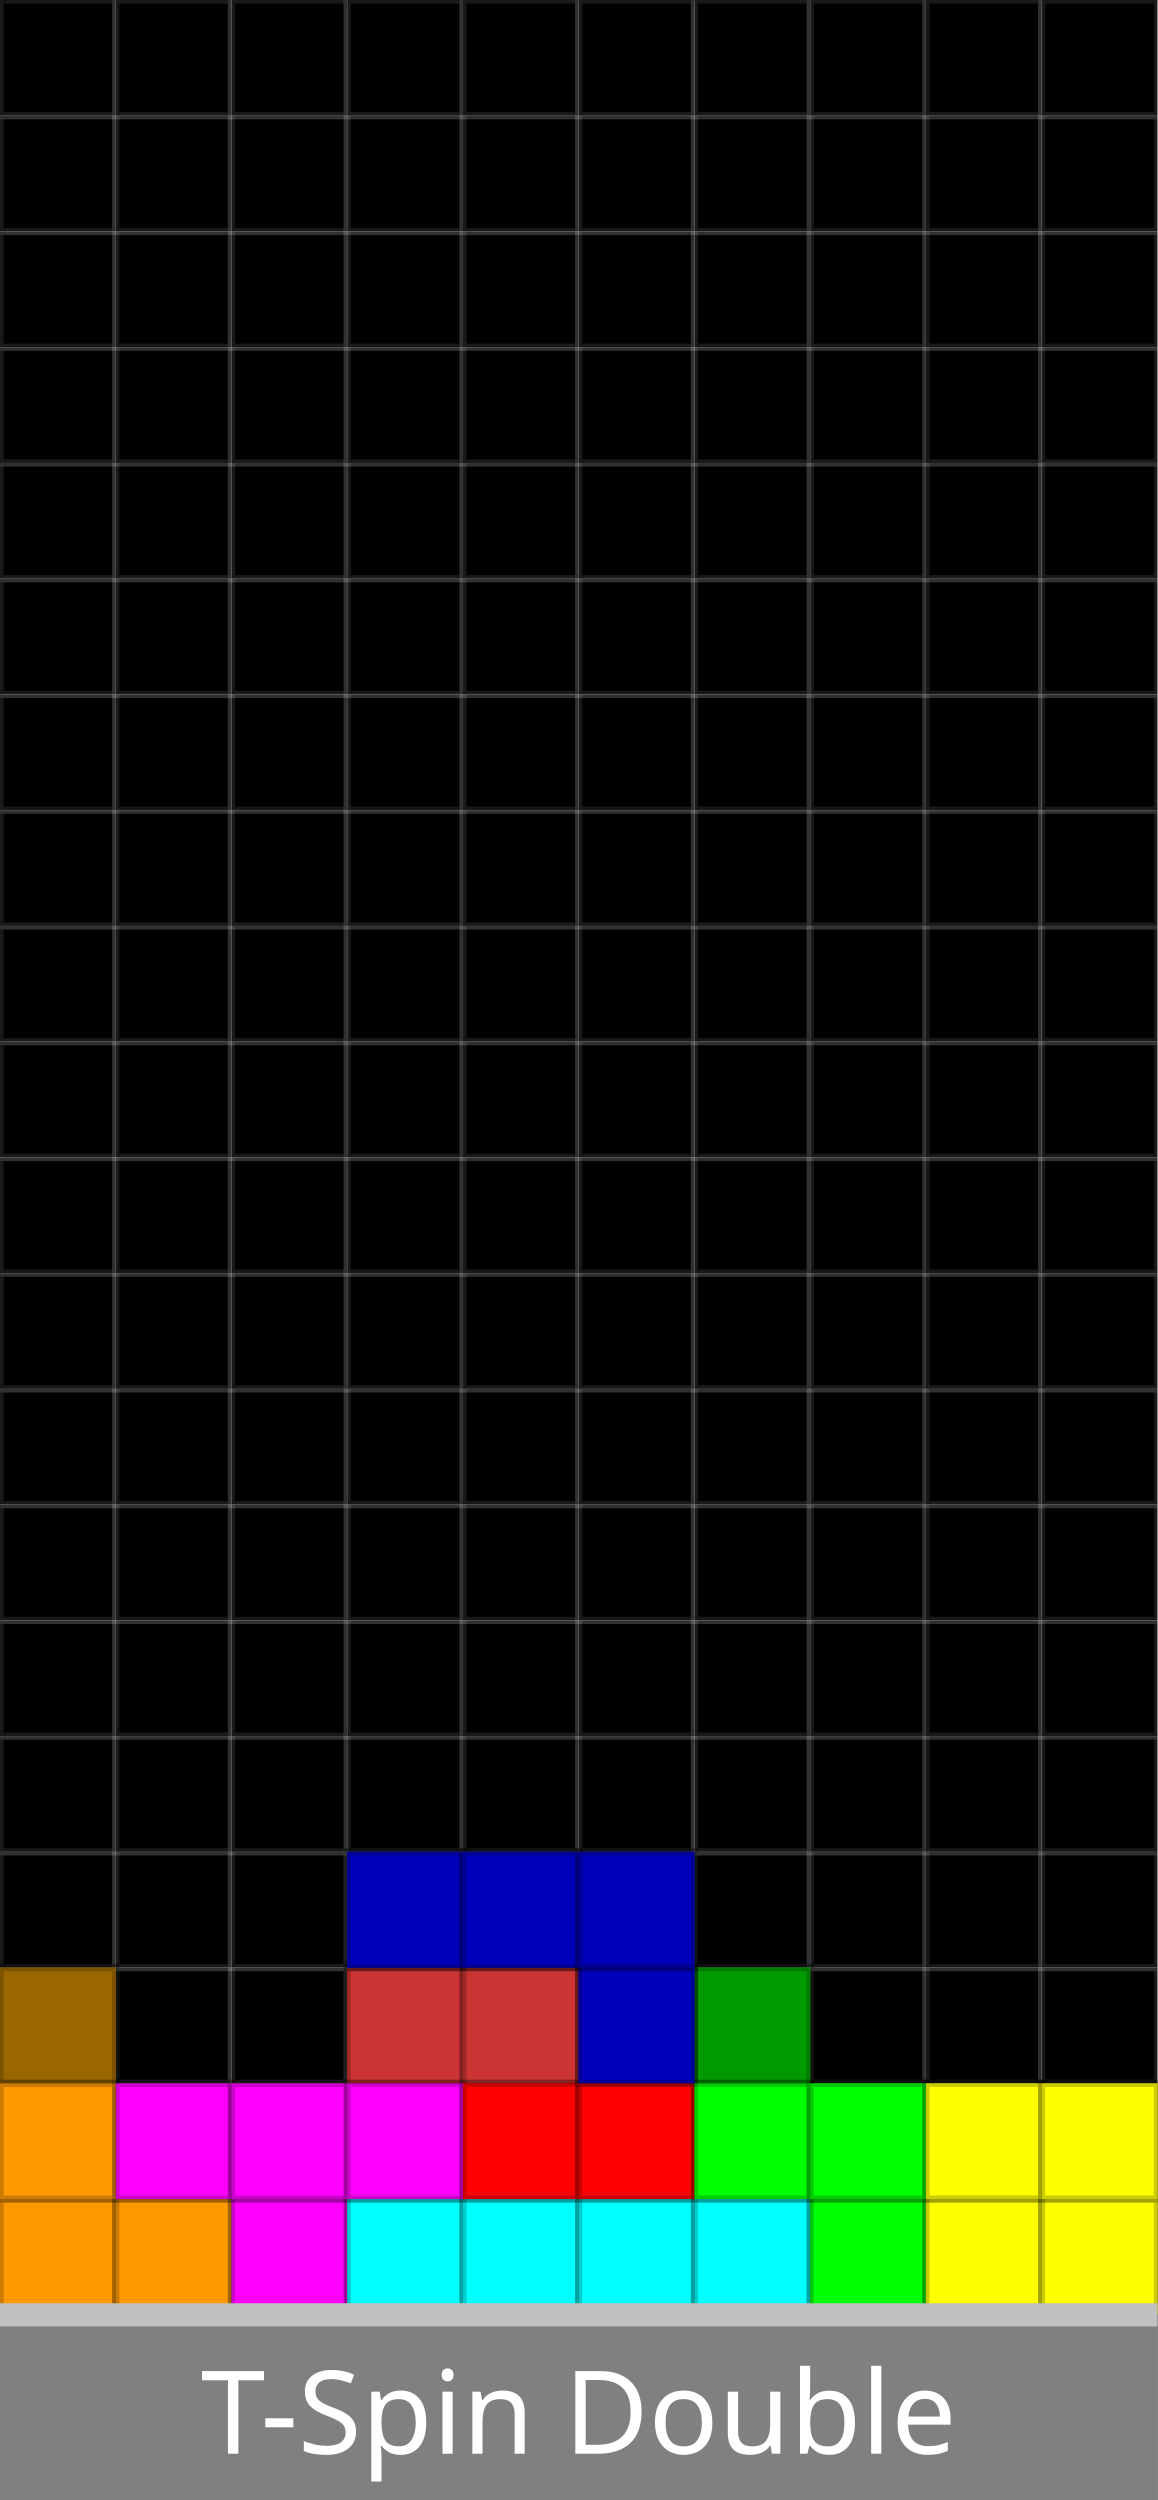
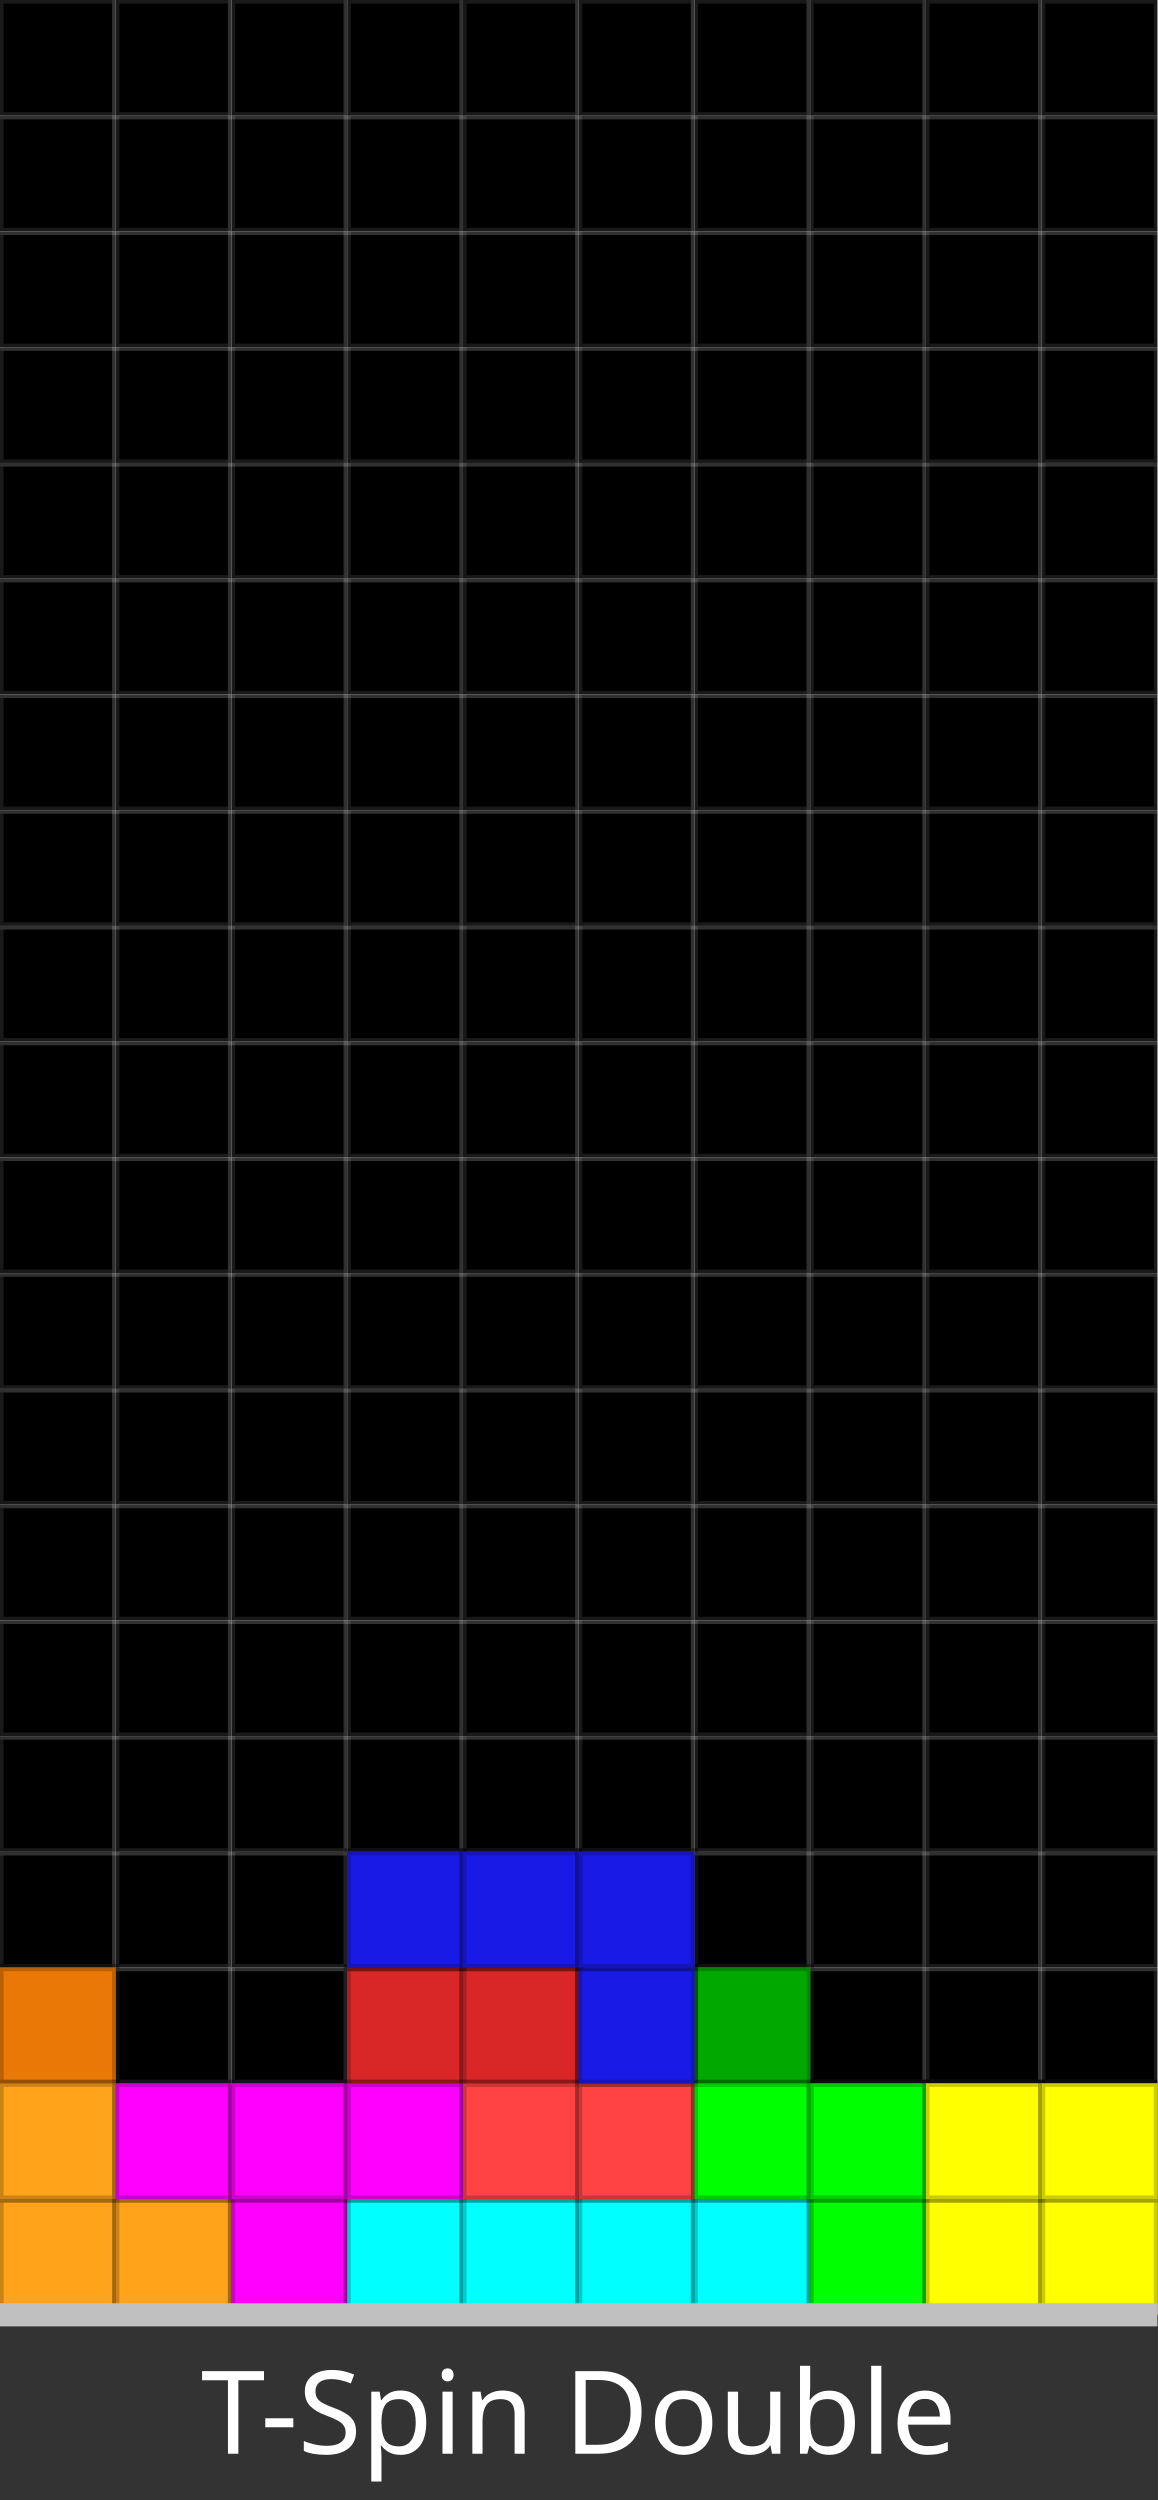
<svg xmlns="http://www.w3.org/2000/svg" viewBox="0 0 160 345.6" width="160" height="345.6" style="font-family: sans-serif">
  <defs>
    <rect id="t_" fill="#000" width="16" height="16" stroke="rgba(256,256,256,0.1)" />
    <rect id="tIl" fill="#0ff" width="16" height="16" stroke="rgba(0,0,0,0.2)" />
-     <rect id="tI" fill="#099" width="16" height="16" stroke="rgba(0,0,0,0.2)" />
-     <rect id="tZl" fill="#f00" width="16" height="16" stroke="rgba(0,0,0,0.2)" />
-     <rect id="tLl" fill="#f90" width="16" height="16" stroke="rgba(0,0,0,0.2)" />
-     <rect id="tZ" fill="#c33" width="16" height="16" stroke="rgba(0,0,0,0.2)" />
-     <rect id="tL" fill="#960" width="16" height="16" stroke="rgba(0,0,0,0.2)" />
+     <rect id="tI" fill="hsl(180, 100%, 35%)" width="16" height="16" stroke="rgba(0,0,0,0.2)" />
+     <rect id="tZl" fill="hsl(0, 100%, 63%)" width="16" height="16" stroke="rgba(0,0,0,0.2)" />
+     <rect id="tLl" fill="hsl(36, 100%, 55%)" width="16" height="16" stroke="rgba(0,0,0,0.2)" />
+     <rect id="tZ" fill="hsl(0, 70%, 50%)" width="16" height="16" stroke="rgba(0,0,0,0.2)" />
+     <rect id="tL" fill="hsl(30, 95%, 47%)" width="16" height="16" stroke="rgba(0,0,0,0.2)" />
    <rect id="tSl" fill="#0f0" width="16" height="16" stroke="rgba(0,0,0,0.2)" />
-     <rect id="tS" fill="#090" width="16" height="16" stroke="rgba(0,0,0,0.2)" />
+     <rect id="tS" fill="hsl(120, 100%, 33%)" width="16" height="16" stroke="rgba(0,0,0,0.2)" />
    <rect id="tOl" fill="#ff0" width="16" height="16" stroke="rgba(0,0,0,0.2)" />
-     <rect id="tO" fill="#990" width="16" height="16" stroke="rgba(0,0,0,0.2)" />
-     <rect id="tJl" fill="#00f" width="16" height="16" stroke="rgba(0,0,0,0.2)" />
+     <rect id="tO" fill="hsl(60, 70%, 40%)" width="16" height="16" stroke="rgba(0,0,0,0.2)" />
+     <rect id="tJl" fill="hsl(240, 100%, 60%)" width="16" height="16" stroke="rgba(0,0,0,0.2)" />
    <rect id="tTl" fill="#f0f" width="16" height="16" stroke="rgba(0,0,0,0.2)" />
-     <rect id="tJ" fill="#00b" width="16" height="16" stroke="rgba(0,0,0,0.2)" />
+     <rect id="tJ" fill="hsl(240, 80%, 50%)" width="16" height="16" stroke="rgba(0,0,0,0.2)" />
  </defs>
  <svg viewBox="0 0 160 345.6" id="f0">
    <use href="#t_" x="0" y="304" />
    <use href="#t_" x="16" y="304" />
    <use href="#t_" x="32" y="304" />
    <use href="#tIl" x="48" y="304" />
    <use href="#tIl" x="64" y="304" />
    <use href="#tIl" x="80" y="304" />
    <use href="#tIl" x="96" y="304" />
    <use href="#t_" x="112" y="304" />
    <use href="#t_" x="128" y="304" />
    <use href="#t_" x="144" y="304" />
    <use href="#t_" x="0" y="288" />
    <use href="#t_" x="16" y="288" />
    <use href="#t_" x="32" y="288" />
    <use href="#t_" x="48" y="288" />
    <use href="#t_" x="64" y="288" />
    <use href="#t_" x="80" y="288" />
    <use href="#t_" x="96" y="288" />
    <use href="#t_" x="112" y="288" />
    <use href="#t_" x="128" y="288" />
    <use href="#t_" x="144" y="288" />
    <use href="#t_" x="0" y="272" />
    <use href="#t_" x="16" y="272" />
    <use href="#t_" x="32" y="272" />
    <use href="#t_" x="48" y="272" />
    <use href="#t_" x="64" y="272" />
    <use href="#t_" x="80" y="272" />
    <use href="#t_" x="96" y="272" />
    <use href="#t_" x="112" y="272" />
    <use href="#t_" x="128" y="272" />
    <use href="#t_" x="144" y="272" />
    <use href="#t_" x="0" y="256" />
    <use href="#t_" x="16" y="256" />
    <use href="#t_" x="32" y="256" />
    <use href="#t_" x="48" y="256" />
    <use href="#t_" x="64" y="256" />
    <use href="#t_" x="80" y="256" />
    <use href="#t_" x="96" y="256" />
    <use href="#t_" x="112" y="256" />
    <use href="#t_" x="128" y="256" />
    <use href="#t_" x="144" y="256" />
    <use href="#t_" x="0" y="240" />
    <use href="#t_" x="16" y="240" />
    <use href="#t_" x="32" y="240" />
    <use href="#t_" x="48" y="240" />
    <use href="#t_" x="64" y="240" />
    <use href="#t_" x="80" y="240" />
    <use href="#t_" x="96" y="240" />
    <use href="#t_" x="112" y="240" />
    <use href="#t_" x="128" y="240" />
    <use href="#t_" x="144" y="240" />
    <use href="#t_" x="0" y="224" />
    <use href="#t_" x="16" y="224" />
    <use href="#t_" x="32" y="224" />
    <use href="#t_" x="48" y="224" />
    <use href="#t_" x="64" y="224" />
    <use href="#t_" x="80" y="224" />
    <use href="#t_" x="96" y="224" />
    <use href="#t_" x="112" y="224" />
    <use href="#t_" x="128" y="224" />
    <use href="#t_" x="144" y="224" />
    <use href="#t_" x="0" y="208" />
    <use href="#t_" x="16" y="208" />
    <use href="#t_" x="32" y="208" />
    <use href="#t_" x="48" y="208" />
    <use href="#t_" x="64" y="208" />
    <use href="#t_" x="80" y="208" />
    <use href="#t_" x="96" y="208" />
    <use href="#t_" x="112" y="208" />
    <use href="#t_" x="128" y="208" />
    <use href="#t_" x="144" y="208" />
    <use href="#t_" x="0" y="192" />
    <use href="#t_" x="16" y="192" />
    <use href="#t_" x="32" y="192" />
    <use href="#t_" x="48" y="192" />
    <use href="#t_" x="64" y="192" />
    <use href="#t_" x="80" y="192" />
    <use href="#t_" x="96" y="192" />
    <use href="#t_" x="112" y="192" />
    <use href="#t_" x="128" y="192" />
    <use href="#t_" x="144" y="192" />
    <use href="#t_" x="0" y="176" />
    <use href="#t_" x="16" y="176" />
    <use href="#t_" x="32" y="176" />
    <use href="#t_" x="48" y="176" />
    <use href="#t_" x="64" y="176" />
    <use href="#t_" x="80" y="176" />
    <use href="#t_" x="96" y="176" />
    <use href="#t_" x="112" y="176" />
    <use href="#t_" x="128" y="176" />
    <use href="#t_" x="144" y="176" />
    <use href="#t_" x="0" y="160" />
    <use href="#t_" x="16" y="160" />
    <use href="#t_" x="32" y="160" />
    <use href="#t_" x="48" y="160" />
    <use href="#t_" x="64" y="160" />
    <use href="#t_" x="80" y="160" />
    <use href="#t_" x="96" y="160" />
    <use href="#t_" x="112" y="160" />
    <use href="#t_" x="128" y="160" />
    <use href="#t_" x="144" y="160" />
    <use href="#t_" x="0" y="144" />
    <use href="#t_" x="16" y="144" />
    <use href="#t_" x="32" y="144" />
    <use href="#t_" x="48" y="144" />
    <use href="#t_" x="64" y="144" />
    <use href="#t_" x="80" y="144" />
    <use href="#t_" x="96" y="144" />
    <use href="#t_" x="112" y="144" />
    <use href="#t_" x="128" y="144" />
    <use href="#t_" x="144" y="144" />
    <use href="#t_" x="0" y="128" />
    <use href="#t_" x="16" y="128" />
    <use href="#t_" x="32" y="128" />
    <use href="#t_" x="48" y="128" />
    <use href="#t_" x="64" y="128" />
    <use href="#t_" x="80" y="128" />
    <use href="#t_" x="96" y="128" />
    <use href="#t_" x="112" y="128" />
    <use href="#t_" x="128" y="128" />
    <use href="#t_" x="144" y="128" />
    <use href="#t_" x="0" y="112" />
    <use href="#t_" x="16" y="112" />
    <use href="#t_" x="32" y="112" />
    <use href="#t_" x="48" y="112" />
    <use href="#t_" x="64" y="112" />
    <use href="#t_" x="80" y="112" />
    <use href="#t_" x="96" y="112" />
    <use href="#t_" x="112" y="112" />
    <use href="#t_" x="128" y="112" />
    <use href="#t_" x="144" y="112" />
    <use href="#t_" x="0" y="96" />
    <use href="#t_" x="16" y="96" />
    <use href="#t_" x="32" y="96" />
    <use href="#t_" x="48" y="96" />
    <use href="#t_" x="64" y="96" />
    <use href="#t_" x="80" y="96" />
    <use href="#t_" x="96" y="96" />
    <use href="#t_" x="112" y="96" />
    <use href="#t_" x="128" y="96" />
    <use href="#t_" x="144" y="96" />
    <use href="#t_" x="0" y="80" />
    <use href="#t_" x="16" y="80" />
    <use href="#t_" x="32" y="80" />
    <use href="#t_" x="48" y="80" />
    <use href="#t_" x="64" y="80" />
    <use href="#t_" x="80" y="80" />
    <use href="#t_" x="96" y="80" />
    <use href="#t_" x="112" y="80" />
    <use href="#t_" x="128" y="80" />
    <use href="#t_" x="144" y="80" />
    <use href="#t_" x="0" y="64" />
    <use href="#t_" x="16" y="64" />
    <use href="#t_" x="32" y="64" />
    <use href="#t_" x="48" y="64" />
    <use href="#t_" x="64" y="64" />
    <use href="#t_" x="80" y="64" />
    <use href="#t_" x="96" y="64" />
    <use href="#t_" x="112" y="64" />
    <use href="#t_" x="128" y="64" />
    <use href="#t_" x="144" y="64" />
    <use href="#t_" x="0" y="48" />
    <use href="#t_" x="16" y="48" />
    <use href="#t_" x="32" y="48" />
    <use href="#t_" x="48" y="48" />
    <use href="#t_" x="64" y="48" />
    <use href="#t_" x="80" y="48" />
    <use href="#t_" x="96" y="48" />
    <use href="#t_" x="112" y="48" />
    <use href="#t_" x="128" y="48" />
    <use href="#t_" x="144" y="48" />
    <use href="#t_" x="0" y="32" />
    <use href="#t_" x="16" y="32" />
    <use href="#t_" x="32" y="32" />
    <use href="#t_" x="48" y="32" />
    <use href="#t_" x="64" y="32" />
    <use href="#t_" x="80" y="32" />
    <use href="#t_" x="96" y="32" />
    <use href="#t_" x="112" y="32" />
    <use href="#t_" x="128" y="32" />
    <use href="#t_" x="144" y="32" />
    <use href="#t_" x="0" y="16" />
    <use href="#t_" x="16" y="16" />
    <use href="#t_" x="32" y="16" />
    <use href="#t_" x="48" y="16" />
    <use href="#t_" x="64" y="16" />
    <use href="#t_" x="80" y="16" />
    <use href="#t_" x="96" y="16" />
    <use href="#t_" x="112" y="16" />
    <use href="#t_" x="128" y="16" />
    <use href="#t_" x="144" y="16" />
    <use href="#t_" x="0" y="0" />
    <use href="#t_" x="16" y="0" />
    <use href="#t_" x="32" y="0" />
    <use href="#t_" x="48" y="0" />
    <use href="#t_" x="64" y="0" />
    <use href="#t_" x="80" y="0" />
    <use href="#t_" x="96" y="0" />
    <use href="#t_" x="112" y="0" />
    <use href="#t_" x="128" y="0" />
    <use href="#t_" x="144" y="0" />
-     <rect fill="grey" y="320" width="160" height="25.6" />
+     <rect fill="#333" y="320" width="160" height="25.6" />
    <text x="80" y="339.2" text-anchor="middle" font-size="16" fill="white">Opening</text>
  </svg>
  <svg viewBox="0 0 160 345.6" id="f1">
    <use href="#tI" x="48" y="304" />
    <use href="#tI" x="64" y="304" />
    <use href="#tI" x="80" y="304" />
    <use href="#tI" x="96" y="304" />
    <use href="#tZl" x="64" y="288" />
    <use href="#tZl" x="80" y="288" />
    <use href="#tZl" x="48" y="272" />
    <use href="#tZl" x="64" y="272" />
-     <rect fill="grey" y="320" width="160" height="25.6" />
+     <rect fill="#333" y="320" width="160" height="25.6" />
    <text x="80" y="339.2" text-anchor="middle" font-size="16" fill="white">Opening</text>
    <style>
      #f1 {
        animation: a1 3500ms step-end infinite;
      }
      @keyframes a1 {
        0% {visibility: hidden} 14.286% {visibility: visible}
      }
    </style>
  </svg>
  <svg viewBox="0 0 160 345.6" id="f2">
    <use href="#tLl" x="0" y="304" />
    <use href="#tLl" x="16" y="304" />
    <use href="#tLl" x="0" y="288" />
    <use href="#tZ" x="64" y="288" />
    <use href="#tZ" x="80" y="288" />
    <use href="#tLl" x="0" y="272" />
    <use href="#tZ" x="48" y="272" />
    <use href="#tZ" x="64" y="272" />
-     <rect fill="grey" y="320" width="160" height="25.6" />
+     <rect fill="#333" y="320" width="160" height="25.6" />
    <text x="80" y="339.2" text-anchor="middle" font-size="16" fill="white">Opening</text>
    <style>
      #f2 {
        animation: a2 3500ms step-end infinite;
      }
      @keyframes a2 {
        0% {visibility: hidden} 28.571% {visibility: visible}
      }
    </style>
  </svg>
  <svg viewBox="0 0 160 345.6" id="f3">
    <use href="#tL" x="0" y="304" />
    <use href="#tL" x="16" y="304" />
    <use href="#tSl" x="112" y="304" />
    <use href="#tL" x="0" y="288" />
    <use href="#tSl" x="96" y="288" />
    <use href="#tSl" x="112" y="288" />
    <use href="#tL" x="0" y="272" />
    <use href="#tSl" x="96" y="272" />
-     <rect fill="grey" y="320" width="160" height="25.6" />
+     <rect fill="#333" y="320" width="160" height="25.6" />
    <text x="80" y="339.2" text-anchor="middle" font-size="16" fill="white">Opening</text>
    <style>
      #f3 {
        animation: a3 3500ms step-end infinite;
      }
      @keyframes a3 {
        0% {visibility: hidden} 42.857% {visibility: visible}
      }
    </style>
  </svg>
  <svg viewBox="0 0 160 345.6" id="f4">
    <use href="#tS" x="112" y="304" />
    <use href="#tOl" x="128" y="304" />
    <use href="#tOl" x="144" y="304" />
    <use href="#tS" x="96" y="288" />
    <use href="#tS" x="112" y="288" />
    <use href="#tOl" x="128" y="288" />
    <use href="#tOl" x="144" y="288" />
    <use href="#tS" x="96" y="272" />
-     <rect fill="grey" y="320" width="160" height="25.6" />
+     <rect fill="#333" y="320" width="160" height="25.6" />
    <text x="80" y="339.2" text-anchor="middle" font-size="16" fill="white">Opening</text>
    <style>
      #f4 {
        animation: a4 3500ms step-end infinite;
      }
      @keyframes a4 {
        0% {visibility: hidden} 57.143% {visibility: visible}
      }
    </style>
  </svg>
  <svg viewBox="0 0 160 345.6" id="f5">
    <use href="#tO" x="128" y="304" />
    <use href="#tO" x="144" y="304" />
    <use href="#tO" x="128" y="288" />
    <use href="#tO" x="144" y="288" />
    <use href="#tJl" x="80" y="272" />
    <use href="#tJl" x="48" y="256" />
    <use href="#tJl" x="64" y="256" />
    <use href="#tJl" x="80" y="256" />
-     <rect fill="grey" y="320" width="160" height="25.6" />
+     <rect fill="#333" y="320" width="160" height="25.6" />
    <text x="80" y="339.2" text-anchor="middle" font-size="16" fill="white">Opening</text>
    <style>
      #f5 {
        animation: a5 3500ms step-end infinite;
      }
      @keyframes a5 {
        0% {visibility: hidden} 71.429% {visibility: visible}
      }
    </style>
  </svg>
  <svg viewBox="0 0 160 345.6" id="f6">
    <use href="#tLl" x="0" y="304" />
    <use href="#tLl" x="16" y="304" />
    <use href="#tTl" x="32" y="304" />
    <use href="#tIl" x="48" y="304" />
    <use href="#tIl" x="64" y="304" />
    <use href="#tIl" x="80" y="304" />
    <use href="#tIl" x="96" y="304" />
    <use href="#tSl" x="112" y="304" />
    <use href="#tOl" x="128" y="304" />
    <use href="#tOl" x="144" y="304" />
    <use href="#tLl" x="0" y="288" />
    <use href="#tTl" x="16" y="288" />
    <use href="#tTl" x="32" y="288" />
    <use href="#tTl" x="48" y="288" />
    <use href="#tZl" x="64" y="288" />
    <use href="#tZl" x="80" y="288" />
    <use href="#tSl" x="96" y="288" />
    <use href="#tSl" x="112" y="288" />
    <use href="#tOl" x="128" y="288" />
    <use href="#tOl" x="144" y="288" />
    <use href="#tJ" x="80" y="272" />
    <use href="#tJ" x="48" y="256" />
    <use href="#tJ" x="64" y="256" />
    <use href="#tJ" x="80" y="256" />
-     <rect fill="grey" y="320" width="160" height="25.6" />
+     <rect fill="#333" y="320" width="160" height="25.6" />
    <text x="80" y="339.2" text-anchor="middle" font-size="16" fill="white">T-Spin Double</text>
    <style>
      #f6 {
        animation: a6 3500ms step-end infinite;
      }
      @keyframes a6 {
        0% {visibility: hidden} 85.714% {visibility: visible}
      }
    </style>
  </svg>
  <path d="M 0,320 H160" stroke="silver" stroke-width="3.2" stroke-dasharray="160" id="p" />
  <style>
        #p {animation: p 3500ms steps(7, start) infinite}
        @keyframes p {
          from {
            stroke-dashoffset: 160;
          }
          to {
            stroke-dashoffset: 0;
          }
        }
      </style>
</svg>
